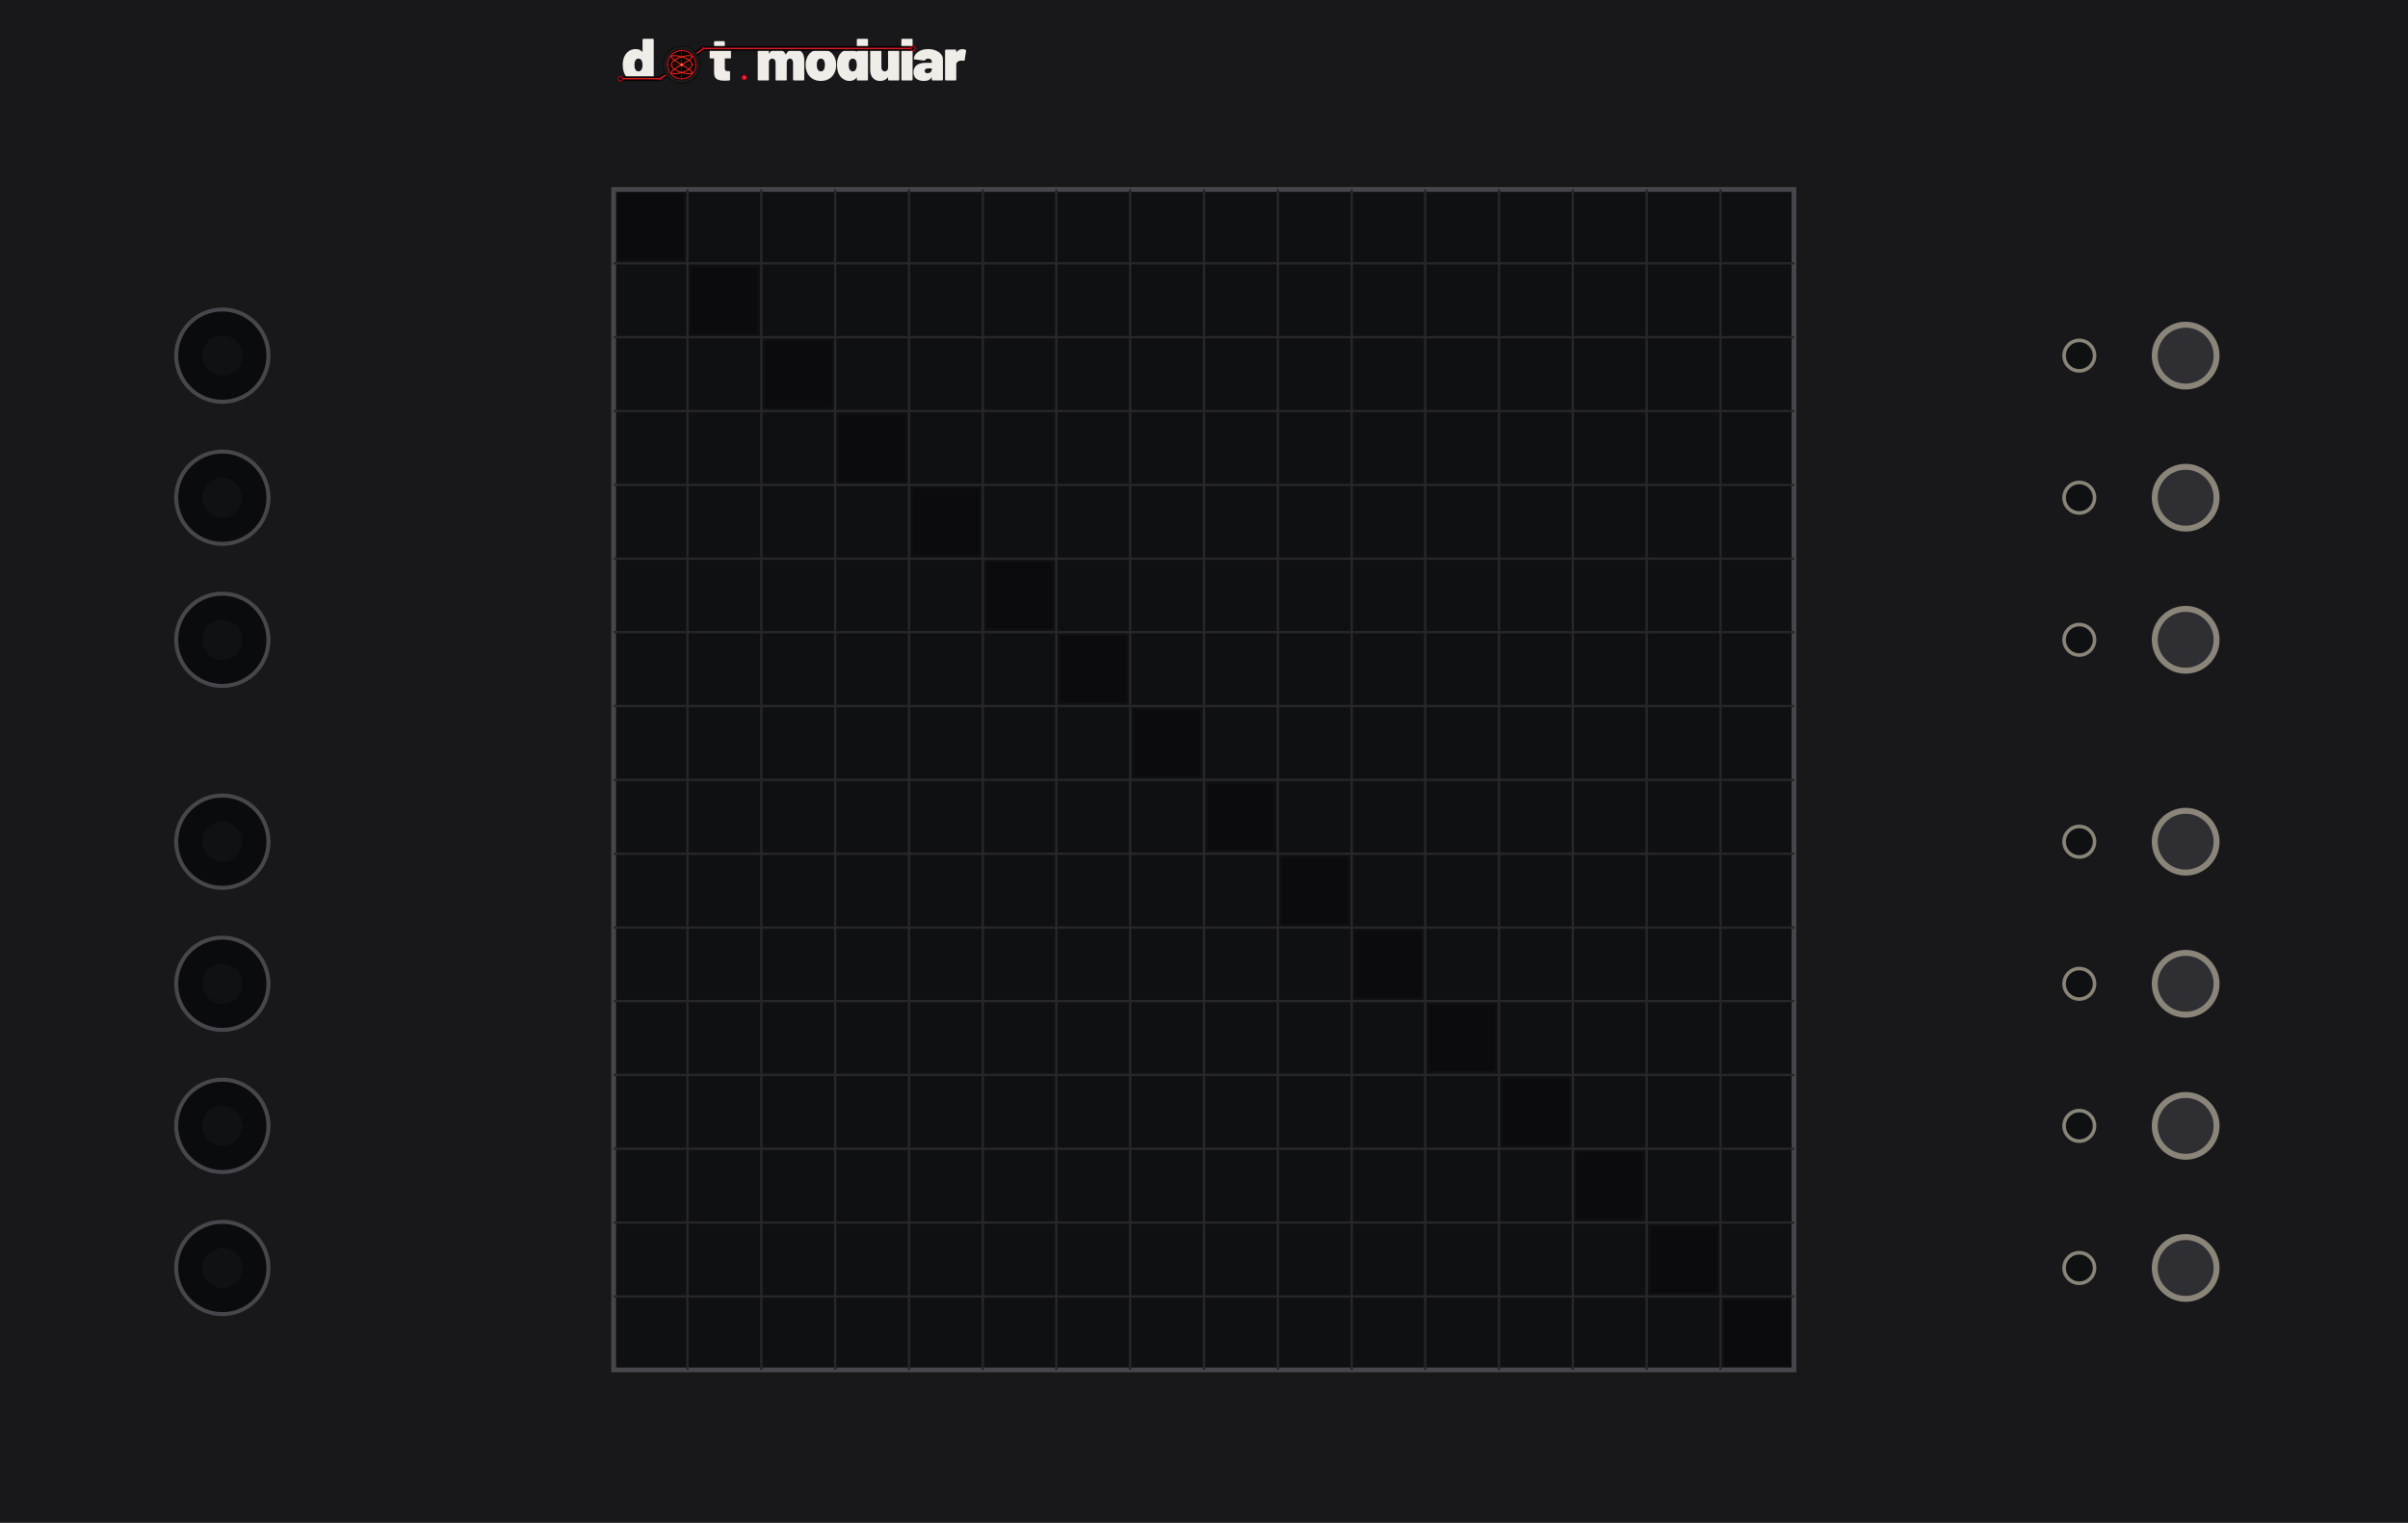
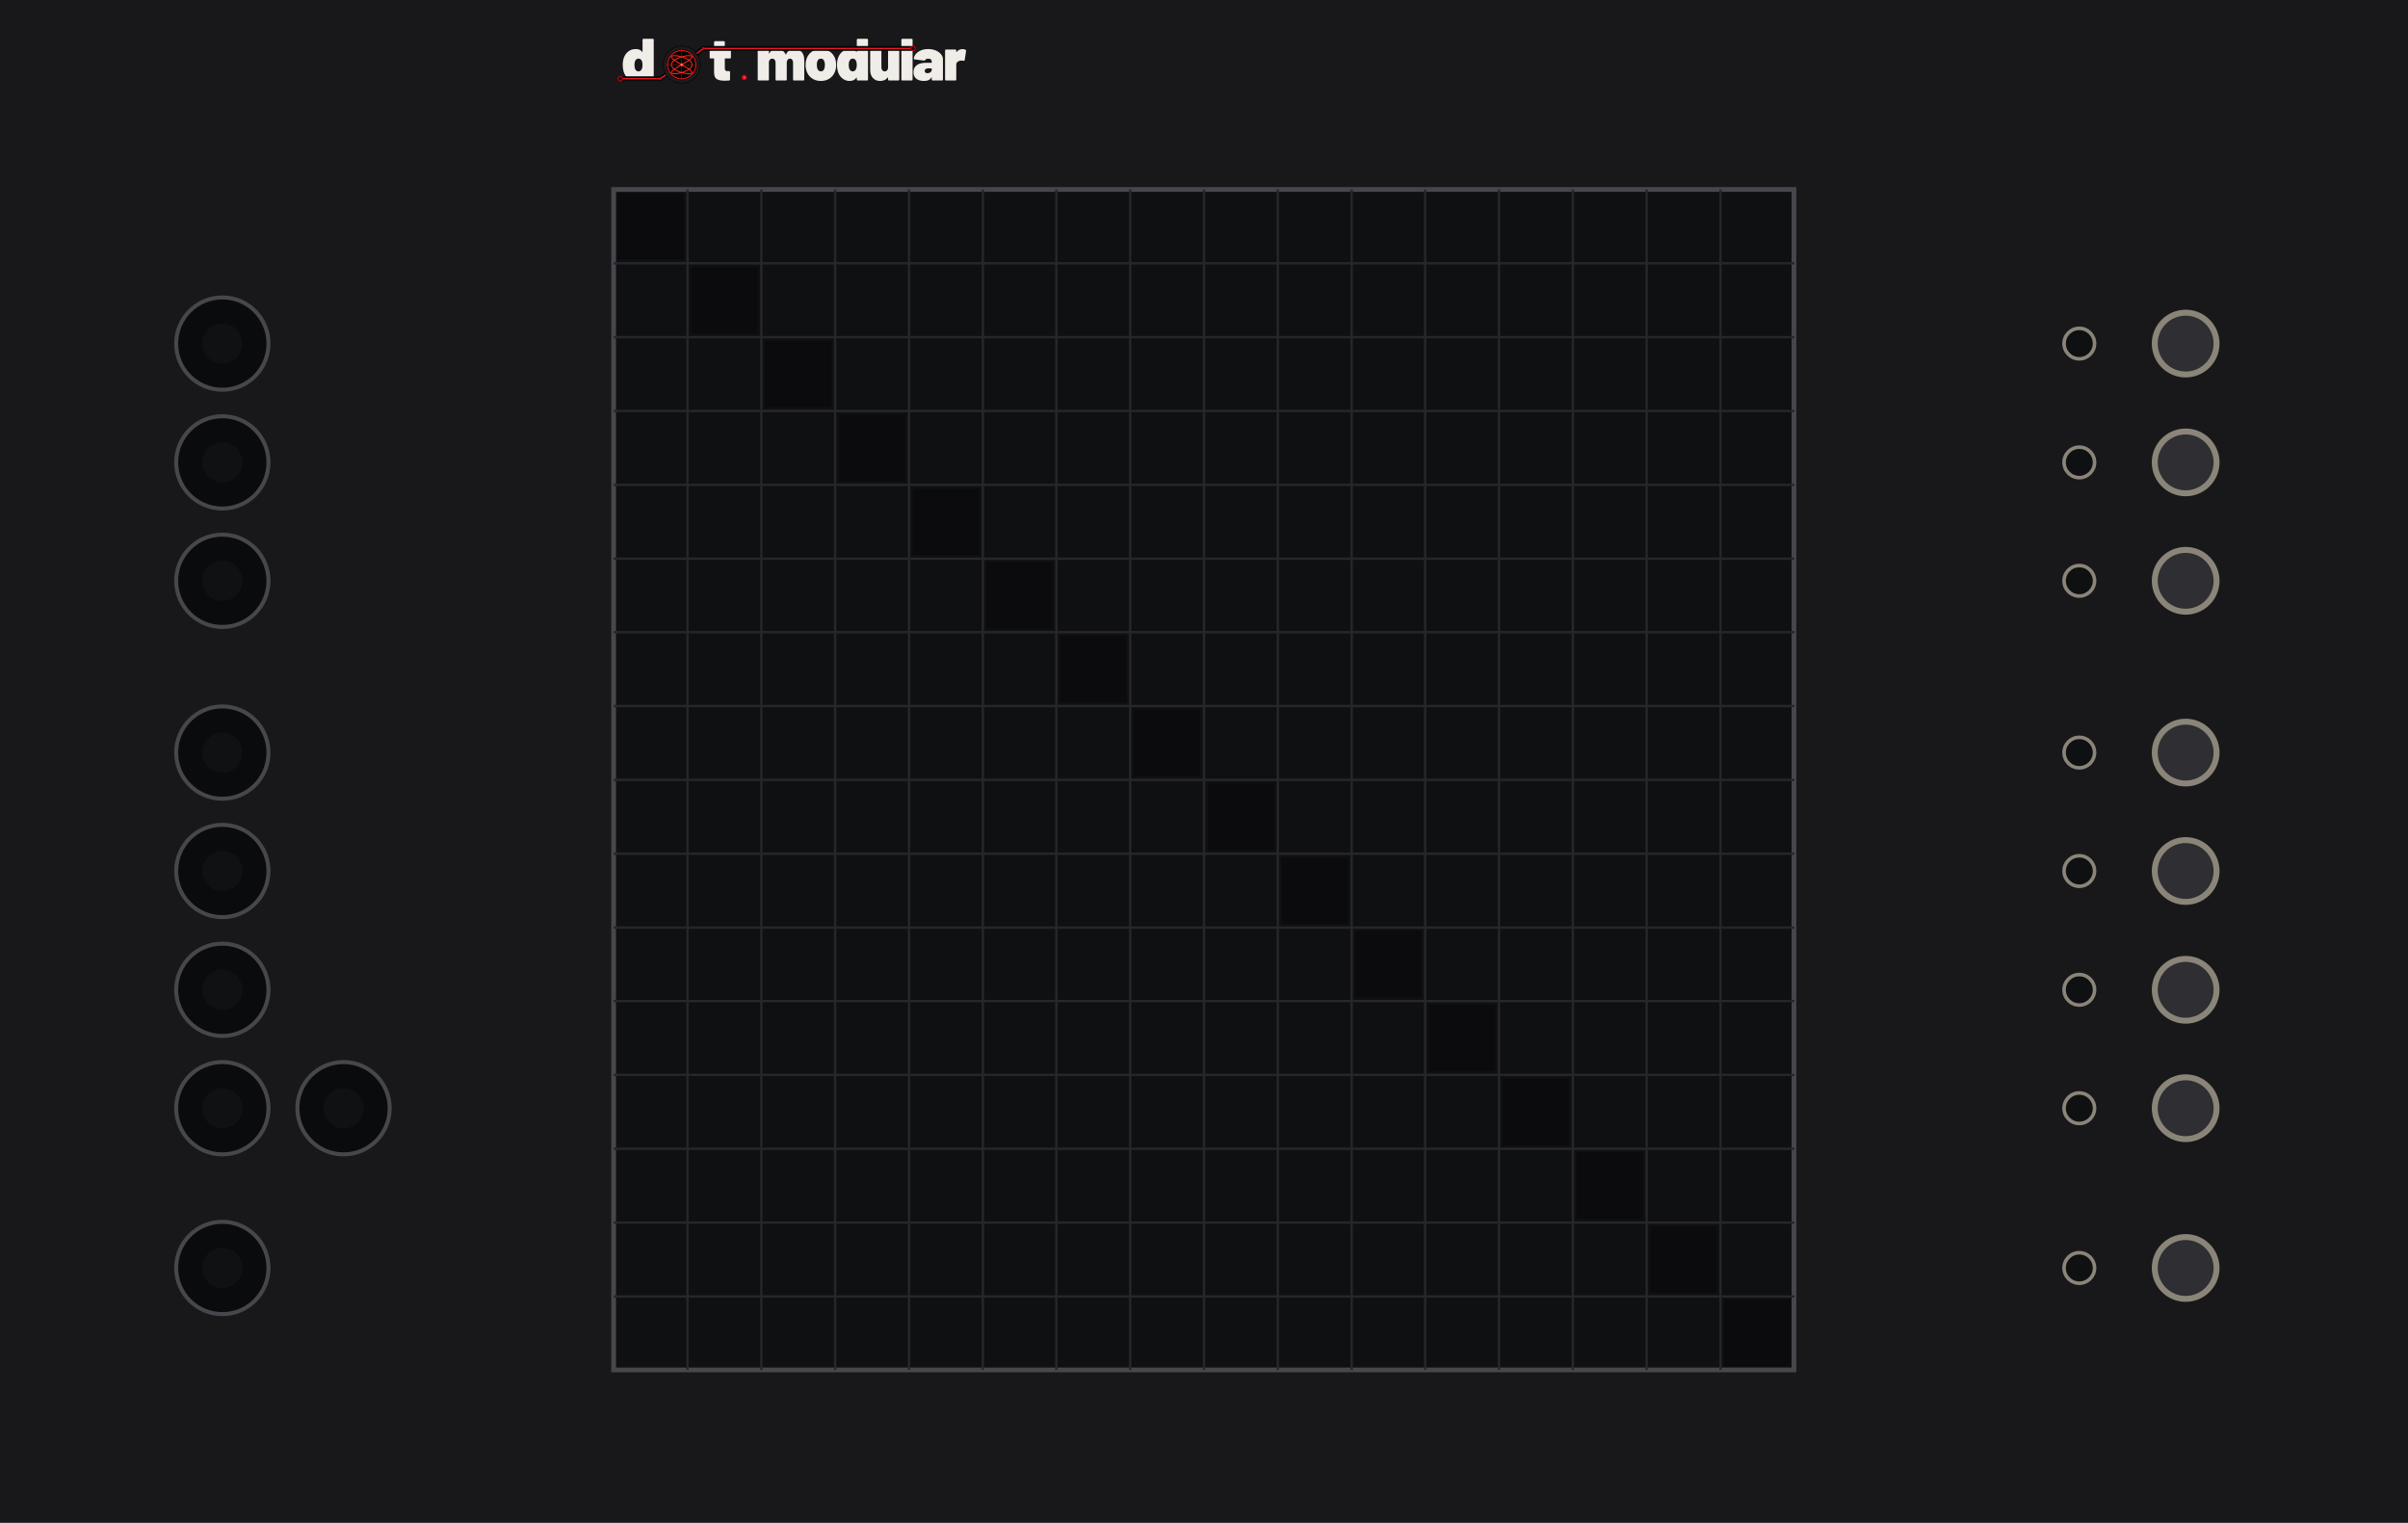
<svg xmlns="http://www.w3.org/2000/svg" width="600.0" height="379.43" viewBox="0 0 600.0 379.43">
  <rect width="600.0" height="379.4" fill="#18181a" />
  <rect x="152.9" y="47.2" width="294.1" height="294.1" fill="#0f1012" stroke="#46464c" stroke-width="1.18" />
  <line x1="171.3" y1="47.2" x2="171.3" y2="341.3" stroke="#26262b" stroke-width="0.59" />
  <line x1="152.9" y1="65.6" x2="447.1" y2="65.6" stroke="#26262b" stroke-width="0.59" />
  <line x1="189.7" y1="47.2" x2="189.7" y2="341.3" stroke="#26262b" stroke-width="0.59" />
  <line x1="152.9" y1="84.0" x2="447.1" y2="84.0" stroke="#26262b" stroke-width="0.59" />
  <line x1="208.1" y1="47.2" x2="208.1" y2="341.3" stroke="#26262b" stroke-width="0.59" />
  <line x1="152.9" y1="102.4" x2="447.1" y2="102.4" stroke="#26262b" stroke-width="0.59" />
  <line x1="226.5" y1="47.2" x2="226.5" y2="341.3" stroke="#26262b" stroke-width="0.59" />
  <line x1="152.9" y1="120.8" x2="447.1" y2="120.8" stroke="#26262b" stroke-width="0.59" />
  <line x1="244.9" y1="47.2" x2="244.9" y2="341.3" stroke="#26262b" stroke-width="0.59" />
  <line x1="152.9" y1="139.2" x2="447.1" y2="139.2" stroke="#26262b" stroke-width="0.59" />
  <line x1="263.2" y1="47.2" x2="263.2" y2="341.3" stroke="#26262b" stroke-width="0.59" />
  <line x1="152.9" y1="157.5" x2="447.1" y2="157.5" stroke="#26262b" stroke-width="0.59" />
  <line x1="281.6" y1="47.2" x2="281.6" y2="341.3" stroke="#26262b" stroke-width="0.59" />
  <line x1="152.9" y1="175.9" x2="447.1" y2="175.9" stroke="#26262b" stroke-width="0.59" />
  <line x1="300.0" y1="47.2" x2="300.0" y2="341.3" stroke="#26262b" stroke-width="0.59" />
  <line x1="152.9" y1="194.3" x2="447.1" y2="194.3" stroke="#26262b" stroke-width="0.59" />
  <line x1="318.4" y1="47.2" x2="318.4" y2="341.3" stroke="#26262b" stroke-width="0.59" />
  <line x1="152.9" y1="212.7" x2="447.1" y2="212.7" stroke="#26262b" stroke-width="0.59" />
  <line x1="336.8" y1="47.2" x2="336.8" y2="341.3" stroke="#26262b" stroke-width="0.59" />
  <line x1="152.9" y1="231.1" x2="447.1" y2="231.1" stroke="#26262b" stroke-width="0.59" />
  <line x1="355.1" y1="47.2" x2="355.1" y2="341.3" stroke="#26262b" stroke-width="0.59" />
  <line x1="152.9" y1="249.4" x2="447.1" y2="249.4" stroke="#26262b" stroke-width="0.59" />
  <line x1="373.5" y1="47.2" x2="373.5" y2="341.3" stroke="#26262b" stroke-width="0.59" />
  <line x1="152.9" y1="267.8" x2="447.1" y2="267.8" stroke="#26262b" stroke-width="0.59" />
  <line x1="391.9" y1="47.2" x2="391.9" y2="341.3" stroke="#26262b" stroke-width="0.59" />
  <line x1="152.9" y1="286.2" x2="447.1" y2="286.2" stroke="#26262b" stroke-width="0.59" />
  <line x1="410.3" y1="47.2" x2="410.3" y2="341.3" stroke="#26262b" stroke-width="0.59" />
  <line x1="152.9" y1="304.6" x2="447.1" y2="304.6" stroke="#26262b" stroke-width="0.59" />
  <line x1="428.7" y1="47.2" x2="428.7" y2="341.3" stroke="#26262b" stroke-width="0.59" />
  <line x1="152.9" y1="323.0" x2="447.1" y2="323.0" stroke="#26262b" stroke-width="0.59" />
  <rect x="153.8" y="48.1" width="16.6" height="16.6" fill="#000000" opacity="0.30" />
  <rect x="172.2" y="66.5" width="16.6" height="16.6" fill="#000000" opacity="0.30" />
  <rect x="190.6" y="84.9" width="16.6" height="16.6" fill="#000000" opacity="0.30" />
  <rect x="209.0" y="103.3" width="16.6" height="16.6" fill="#000000" opacity="0.30" />
  <rect x="227.4" y="121.7" width="16.6" height="16.6" fill="#000000" opacity="0.30" />
  <rect x="245.7" y="140.0" width="16.6" height="16.6" fill="#000000" opacity="0.30" />
  <rect x="264.1" y="158.4" width="16.6" height="16.6" fill="#000000" opacity="0.30" />
  <rect x="282.5" y="176.8" width="16.6" height="16.6" fill="#000000" opacity="0.30" />
  <rect x="300.9" y="195.2" width="16.6" height="16.6" fill="#000000" opacity="0.30" />
  <rect x="319.3" y="213.6" width="16.6" height="16.6" fill="#000000" opacity="0.30" />
  <rect x="337.6" y="231.9" width="16.6" height="16.6" fill="#000000" opacity="0.30" />
  <rect x="356.0" y="250.3" width="16.6" height="16.6" fill="#000000" opacity="0.30" />
  <rect x="374.4" y="268.7" width="16.6" height="16.6" fill="#000000" opacity="0.30" />
  <rect x="392.8" y="287.1" width="16.6" height="16.6" fill="#000000" opacity="0.30" />
  <rect x="411.2" y="305.5" width="16.6" height="16.6" fill="#000000" opacity="0.30" />
  <rect x="429.6" y="323.8" width="16.6" height="16.6" fill="#000000" opacity="0.30" />
  <g transform="translate(152.95,8.86) scale(0.13482) translate(-26.00,-65.00)">
    <g transform="translate(40.00,148.00) scale(0.11,-0.11)">
      <path d="M370 700H528Q535 700 539.0 696.0Q543 692 543 685V15Q543 8 539.0 4.0Q535 0 528 0H370Q363 0 359.0 4.0Q355 8 355 15V45Q355 48 353.0 49.0Q351 50 349 47Q312 -8 233 -8Q166 -8 112.5 34.5Q59 77 37 150Q22 200 22 262Q22 334 44 390Q68 451 119.0 489.5Q170 528 241 528Q314 528 349 482Q351 480 353.0 480.5Q355 481 355 484V685Q355 692 359.0 696.0Q363 700 370 700ZM355 259Q355 307 339 336Q321 367 287 367Q251 367 234 334Q219 306 219 259Q219 214 234 186Q252 153 287 153Q322 153 340 187Q355 216 355 259Z" fill="#f0ede8" />
    </g>
    <g transform="translate(201.37,148.00) scale(0.11,-0.11)">
      <path d="M358 370H275Q270 370 270 365V208Q270 158 306 158H343Q350 158 354.0 154.0Q358 150 358 143V15Q358 1 343 -1Q304 -4 268 -4Q177 -4 134.0 24.0Q91 52 90 130V365Q90 370 85 370H31Q24 370 20.0 374.0Q16 378 16 385V505Q16 512 20.0 516.0Q24 520 31 520H85Q90 520 90 525V645Q90 652 94.0 656.0Q98 660 105 660H255Q262 660 266.0 656.0Q270 652 270 645V525Q270 520 275 520H358Q365 520 369.0 516.0Q373 512 373 505V385Q373 378 369.0 374.0Q365 370 358 370Z" fill="#f0ede8" />
    </g>
    <g transform="translate(288.27,148.00) scale(0.11,-0.11)">
      <path d="M815 341V15Q815 8 811.0 4.0Q807 0 800 0H642Q635 0 631.0 4.0Q627 8 627 15V300Q627 330 612.5 348.5Q598 367 575 367Q551 367 536.0 348.5Q521 330 521 300V15Q521 8 517.0 4.0Q513 0 506 0H348Q341 0 337.0 4.0Q333 8 333 15V300Q333 330 317.5 348.5Q302 367 277 367Q255 367 240.5 353.5Q226 340 222 317Q221 315 221 311V15Q221 8 217.0 4.0Q213 0 206 0H48Q41 0 37.0 4.0Q33 8 33 15V505Q33 512 37.0 516.0Q41 520 48 520H206Q213 520 217.0 516.0Q221 512 221 505V455Q221 451 223.0 451.0Q225 451 227 454Q265 528 355 528Q406 528 444.5 504.5Q483 481 503 437Q506 432 509 438Q529 483 564.5 505.5Q600 528 648 528Q727 528 771.0 479.0Q815 430 815 341Z" fill="#f0ede8" />
    </g>
    <g transform="translate(377.92,148.00) scale(0.11,-0.11)">
      <path d="M32 181Q22 217 22 261Q22 310 34 350Q58 433 122.5 480.5Q187 528 280 528Q373 528 436.5 480.5Q500 433 524 352Q536 310 536 263Q536 225 528 187Q507 97 441.5 44.5Q376 -8 279 -8Q184 -8 118.5 43.0Q53 94 32 181ZM343 217Q347 236 347 262Q347 285 342 308Q327 367 279 367Q229 367 216 308Q211 291 211 262Q211 236 215 217Q230 153 279 153Q305 153 321.0 170.5Q337 188 343 217Z" fill="#f0ede8" />
    </g>
    <g transform="translate(436.00,148.00) scale(0.11,-0.11)">
      <path d="M370 700H528Q535 700 539.0 696.0Q543 692 543 685V15Q543 8 539.0 4.0Q535 0 528 0H370Q363 0 359.0 4.0Q355 8 355 15V45Q355 48 353.0 49.0Q351 50 349 47Q312 -8 233 -8Q166 -8 112.5 34.5Q59 77 37 150Q22 200 22 262Q22 334 44 390Q68 451 119.0 489.5Q170 528 241 528Q314 528 349 482Q351 480 353.0 480.5Q355 481 355 484V685Q355 692 359.0 696.0Q363 700 370 700ZM355 259Q355 307 339 336Q321 367 287 367Q251 367 234 334Q219 306 219 259Q219 214 234 186Q252 153 287 153Q322 153 340 187Q355 216 355 259Z" fill="#f0ede8" />
    </g>
    <g transform="translate(496.39,148.00) scale(0.11,-0.11)">
      <path d="M346 520H504Q511 520 515.0 516.0Q519 512 519 505V15Q519 8 515.0 4.0Q511 0 504 0H346Q339 0 335.0 4.0Q331 8 331 15V48Q331 51 329.0 52.0Q327 53 325 50Q284 -8 197 -8Q121 -8 76.0 41.5Q31 91 31 179V505Q31 512 35.0 516.0Q39 520 46 520H204Q211 520 215.0 516.0Q219 512 219 505V220Q219 190 234.5 171.5Q250 153 275 153Q297 153 311.5 166.5Q326 180 330 203Q331 205 331 209V505Q331 512 335.0 516.0Q339 520 346 520Z" fill="#f0ede8" />
    </g>
    <g transform="translate(553.81,148.00) scale(0.11,-0.11)">
      <path d="M33 15V685Q33 692 37.0 696.0Q41 700 48 700H206Q213 700 217.0 696.0Q221 692 221 685V15Q221 8 217.0 4.0Q213 0 206 0H48Q41 0 37.0 4.0Q33 8 33 15Z" fill="#f0ede8" />
    </g>
    <g transform="translate(578.45,148.00) scale(0.11,-0.11)">
      <path d="M507 355V15Q507 8 503.0 4.0Q499 0 492 0H334Q327 0 323.0 4.0Q319 8 319 15V50Q319 54 317.5 54.5Q316 55 314 52Q297 21 267.0 6.5Q237 -8 188 -8Q106 -8 59.0 29.5Q12 67 12 139Q12 215 65.5 256.0Q119 297 221 297H314Q319 297 319 302V320Q319 341 303.5 354.0Q288 367 262 367Q244 367 230.0 361.0Q216 355 210 345Q206 338 202.5 335.5Q199 333 193 334L32 354Q18 356 18 366Q22 411 54.0 448.0Q86 485 139.5 506.5Q193 528 259 528Q327 528 384.0 505.0Q441 482 474.0 442.0Q507 402 507 355ZM319 185V198Q319 203 314 203H264Q201 203 201 162Q201 144 212.5 133.0Q224 122 246 122Q278 122 298.5 139.0Q319 156 319 185Z" fill="#f0ede8" />
    </g>
    <g transform="translate(634.55,148.00) scale(0.11,-0.11)">
      <path d="M379 514Q388 509 386 495L362 341Q361 333 356.5 331.0Q352 329 344 331Q326 335 312 335Q297 335 284 332Q258 327 239.5 310.5Q221 294 221 266V15Q221 8 217.0 4.0Q213 0 206 0H48Q41 0 37.0 4.0Q33 8 33 15V505Q33 512 37.0 516.0Q41 520 48 520H206Q213 520 217.0 516.0Q221 512 221 505V481Q221 478 223.0 477.0Q225 476 226 478Q264 527 325 527Q359 527 379 514Z" fill="#f0ede8" />
    </g>
    <path d="M 38.0,144.8 L 111.3,144.8 L 151.4,118.8 L 191.6,88.8 L 578.9,88.8" fill="none" stroke="#070707" stroke-width="9.0" stroke-linecap="round" stroke-linejoin="round" />
    <path d="M 38.0,144.8 L 111.3,144.8 L 151.4,118.8 L 191.6,88.8 L 578.9,88.8" fill="none" stroke="#d4001a" stroke-width="2.60" stroke-linecap="round" stroke-linejoin="round" />
    <path d="M 38.0,144.8 L 111.3,144.8 L 151.4,118.8 L 191.6,88.8 L 578.9,88.8" fill="none" stroke="#ff5533" stroke-width="0.88" stroke-linecap="round" stroke-linejoin="round" opacity="0.7" />
    <circle cx="38.0" cy="144.8" r="4.2" fill="#0d0d0d" stroke="#d4001a" stroke-width="1.76" />
    <circle cx="578.9" cy="88.8" r="4.2" fill="#0d0d0d" stroke="#d4001a" stroke-width="1.76" />
    <circle cx="111.3" cy="144.8" r="2.4" fill="#d4001a" />
    <circle cx="191.6" cy="88.8" r="2.4" fill="#d4001a" />
    <g transform="translate(151.430,118.850)">
      <circle r="34.100" fill="#1c1c1c" stroke="#000000" stroke-width="1.023" />
      <circle r="28.644" fill="#0a0202" />
      <g stroke="#a83020" stroke-width="0.682" opacity="0.9">
        <line x1="-28.644" y1="0" x2="28.644" y2="0" />
        <line x1="0" y1="-28.644" x2="0" y2="28.644" />
      </g>
      <g stroke="#7a2018" stroke-width="0.443" opacity="0.6">
        <line x1="-28.644" y1="-14.322" x2="28.644" y2="-14.322" />
        <line x1="-14.322" y1="-28.644" x2="-14.322" y2="28.644" />
        <line x1="-28.644" y1="14.322" x2="28.644" y2="14.322" />
        <line x1="14.322" y1="-28.644" x2="14.322" y2="28.644" />
      </g>
      <path d="M 19.10,0.00 L 19.01,1.05 L 18.76,2.09 L 18.34,3.13 L 17.76,4.16 L 17.01,5.16 L 16.12,6.15 L 15.09,7.11 L 13.92,8.05 L 12.63,8.95 L 11.22,9.82 L 9.72,10.65 L 8.13,11.44 L 6.47,12.18 L 4.75,12.87 L 2.99,13.52 L 1.20,14.11 L -0.60,14.64 L -2.39,15.12 L -4.17,15.54 L -5.90,15.89 L -7.58,16.18 L -9.20,16.41 L -10.73,16.58 L -12.17,16.68 L -13.50,16.71 L -14.71,16.68 L -15.79,16.58 L -16.73,16.41 L -17.53,16.18 L -18.16,15.89 L -18.64,15.54 L -18.95,15.12 L -19.09,14.64 L -19.06,14.11 L -18.86,13.52 L -18.50,12.87 L -17.97,12.18 L -17.28,11.44 L -16.44,10.65 L -15.45,9.82 L -14.32,8.95 L -13.07,8.05 L -11.70,7.11 L -10.23,6.15 L -8.67,5.16 L -7.03,4.16 L -5.33,3.13 L -3.58,2.09 L -1.80,1.05 L -0.00,0.00 L 1.80,-1.05 L 3.58,-2.09 L 5.33,-3.13 L 7.03,-4.16 L 8.67,-5.16 L 10.23,-6.15 L 11.70,-7.11 L 13.07,-8.05 L 14.32,-8.95 L 15.45,-9.82 L 16.44,-10.65 L 17.28,-11.44 L 17.97,-12.18 L 18.50,-12.87 L 18.86,-13.52 L 19.06,-14.11 L 19.09,-14.64 L 18.95,-15.12 L 18.64,-15.54 L 18.16,-15.89 L 17.53,-16.18 L 16.73,-16.41 L 15.79,-16.58 L 14.71,-16.68 L 13.50,-16.71 L 12.17,-16.68 L 10.73,-16.58 L 9.20,-16.41 L 7.58,-16.18 L 5.90,-15.89 L 4.17,-15.54 L 2.39,-15.12 L 0.60,-14.64 L -1.20,-14.11 L -2.99,-13.52 L -4.75,-12.87 L -6.47,-12.18 L -8.13,-11.44 L -9.72,-10.65 L -11.22,-9.82 L -12.63,-8.95 L -13.92,-8.05 L -15.09,-7.11 L -16.12,-6.15 L -17.01,-5.16 L -17.76,-4.16 L -18.34,-3.13 L -18.76,-2.09 L -19.01,-1.05 L -19.10,-0.00 L -19.01,1.05 L -18.76,2.09 L -18.34,3.13 L -17.76,4.16 L -17.01,5.16 L -16.12,6.15 L -15.09,7.11 L -13.92,8.05 L -12.63,8.95 L -11.22,9.82 L -9.72,10.65 L -8.13,11.44 L -6.47,12.18 L -4.75,12.87 L -2.99,13.52 L -1.20,14.11 L 0.60,14.64 L 2.39,15.12 L 4.17,15.54 L 5.90,15.89 L 7.58,16.18 L 9.20,16.41 L 10.73,16.58 L 12.17,16.68 L 13.50,16.71 L 14.71,16.68 L 15.79,16.58 L 16.73,16.41 L 17.53,16.18 L 18.16,15.89 L 18.64,15.54 L 18.95,15.12 L 19.09,14.64 L 19.06,14.11 L 18.86,13.52 L 18.50,12.87 L 17.97,12.18 L 17.28,11.44 L 16.44,10.65 L 15.45,9.82 L 14.32,8.95 L 13.07,8.05 L 11.70,7.11 L 10.23,6.15 L 8.67,5.16 L 7.03,4.16 L 5.33,3.13 L 3.58,2.09 L 1.80,1.05 L 0.00,0.00 L -1.80,-1.05 L -3.58,-2.09 L -5.33,-3.13 L -7.03,-4.16 L -8.67,-5.16 L -10.23,-6.15 L -11.70,-7.11 L -13.07,-8.05 L -14.32,-8.95 L -15.45,-9.82 L -16.44,-10.65 L -17.28,-11.44 L -17.97,-12.18 L -18.50,-12.87 L -18.86,-13.52 L -19.06,-14.11 L -19.09,-14.64 L -18.95,-15.12 L -18.64,-15.54 L -18.16,-15.89 L -17.53,-16.18 L -16.73,-16.41 L -15.79,-16.58 L -14.71,-16.68 L -13.50,-16.71 L -12.17,-16.68 L -10.73,-16.58 L -9.20,-16.41 L -7.58,-16.18 L -5.90,-15.89 L -4.17,-15.54 L -2.39,-15.12 L -0.60,-14.64 L 1.20,-14.11 L 2.99,-13.52 L 4.75,-12.87 L 6.47,-12.18 L 8.13,-11.44 L 9.72,-10.65 L 11.22,-9.82 L 12.63,-8.95 L 13.92,-8.05 L 15.09,-7.11 L 16.12,-6.15 L 17.01,-5.16 L 17.76,-4.16 L 18.34,-3.13 L 18.76,-2.09 L 19.01,-1.05 L 19.10,-0.00 Z" fill="none" stroke="#ff2a1a" stroke-width="1.705" stroke-linejoin="round" />
      <circle r="26.257" fill="none" stroke="#d4001a" stroke-width="1.876" />
      <circle r="26.257" fill="none" stroke="#ff5533" stroke-width="0.614" opacity="0.7" />
      <circle r="2.899" fill="#ff3322" />
      <circle r="1.364" fill="#ffccbb" />
    </g>
    <circle cx="267.1" cy="142.5" r="5.0" fill="#d4001a" />
    <circle cx="267.1" cy="142.5" r="2.0" fill="#ff5544" />
  </g>
-   <circle cx="55.4" cy="88.6" r="11.5" fill="#0a0b0c" stroke="#46464c" stroke-width="1" />
-   <circle cx="55.4" cy="88.6" r="5.0" fill="#101113" />
-   <circle cx="544.6" cy="88.6" r="7.7" fill="#2e2e33" stroke="#8a8578" stroke-width="1.48" />
-   <circle cx="518.1" cy="88.6" r="3.8" fill="#0f1012" stroke="#8a8578" stroke-width="0.89" />
-   <circle cx="55.4" cy="124.0" r="11.5" fill="#0a0b0c" stroke="#46464c" stroke-width="1" />
-   <circle cx="55.4" cy="124.0" r="5.0" fill="#101113" />
-   <circle cx="544.6" cy="124.0" r="7.7" fill="#2e2e33" stroke="#8a8578" stroke-width="1.48" />
-   <circle cx="518.1" cy="124.0" r="3.8" fill="#0f1012" stroke="#8a8578" stroke-width="0.89" />
-   <circle cx="55.4" cy="159.4" r="11.5" fill="#0a0b0c" stroke="#46464c" stroke-width="1" />
-   <circle cx="55.4" cy="159.4" r="5.0" fill="#101113" />
-   <circle cx="544.6" cy="159.4" r="7.7" fill="#2e2e33" stroke="#8a8578" stroke-width="1.48" />
-   <circle cx="518.1" cy="159.4" r="3.8" fill="#0f1012" stroke="#8a8578" stroke-width="0.89" />
-   <circle cx="55.4" cy="209.7" r="11.5" fill="#0a0b0c" stroke="#46464c" stroke-width="1" />
-   <circle cx="55.4" cy="209.7" r="5.0" fill="#101113" />
-   <circle cx="544.6" cy="209.7" r="7.7" fill="#2e2e33" stroke="#8a8578" stroke-width="1.48" />
-   <circle cx="518.1" cy="209.7" r="3.8" fill="#0f1012" stroke="#8a8578" stroke-width="0.89" />
-   <circle cx="55.4" cy="245.1" r="11.5" fill="#0a0b0c" stroke="#46464c" stroke-width="1" />
-   <circle cx="55.4" cy="245.1" r="5.0" fill="#101113" />
-   <circle cx="544.6" cy="245.1" r="7.7" fill="#2e2e33" stroke="#8a8578" stroke-width="1.48" />
-   <circle cx="518.1" cy="245.1" r="3.8" fill="#0f1012" stroke="#8a8578" stroke-width="0.89" />
-   <circle cx="55.4" cy="280.5" r="11.5" fill="#0a0b0c" stroke="#46464c" stroke-width="1" />
-   <circle cx="55.4" cy="280.5" r="5.0" fill="#101113" />
-   <circle cx="544.6" cy="280.5" r="7.7" fill="#2e2e33" stroke="#8a8578" stroke-width="1.48" />
-   <circle cx="518.1" cy="280.5" r="3.8" fill="#0f1012" stroke="#8a8578" stroke-width="0.89" />
+   <circle cx="55.4" cy="85.6" r="11.5" fill="#0a0b0c" stroke="#46464c" stroke-width="1" />
+   <circle cx="55.4" cy="85.6" r="5.0" fill="#101113" />
+   <circle cx="544.6" cy="85.6" r="7.7" fill="#2e2e33" stroke="#8a8578" stroke-width="1.48" />
+   <circle cx="518.1" cy="85.6" r="3.8" fill="#0f1012" stroke="#8a8578" stroke-width="0.89" />
+   <circle cx="55.4" cy="115.2" r="11.5" fill="#0a0b0c" stroke="#46464c" stroke-width="1" />
+   <circle cx="55.4" cy="115.2" r="5.0" fill="#101113" />
+   <circle cx="544.6" cy="115.2" r="7.7" fill="#2e2e33" stroke="#8a8578" stroke-width="1.48" />
+   <circle cx="518.1" cy="115.2" r="3.8" fill="#0f1012" stroke="#8a8578" stroke-width="0.89" />
+   <circle cx="55.4" cy="144.7" r="11.5" fill="#0a0b0c" stroke="#46464c" stroke-width="1" />
+   <circle cx="55.4" cy="144.7" r="5.0" fill="#101113" />
+   <circle cx="544.6" cy="144.7" r="7.7" fill="#2e2e33" stroke="#8a8578" stroke-width="1.48" />
+   <circle cx="518.1" cy="144.7" r="3.8" fill="#0f1012" stroke="#8a8578" stroke-width="0.89" />
+   <circle cx="55.4" cy="187.5" r="11.5" fill="#0a0b0c" stroke="#46464c" stroke-width="1" />
+   <circle cx="55.4" cy="187.5" r="5.0" fill="#101113" />
+   <circle cx="544.6" cy="187.5" r="7.7" fill="#2e2e33" stroke="#8a8578" stroke-width="1.48" />
+   <circle cx="518.1" cy="187.5" r="3.8" fill="#0f1012" stroke="#8a8578" stroke-width="0.89" />
+   <circle cx="55.4" cy="217.0" r="11.5" fill="#0a0b0c" stroke="#46464c" stroke-width="1" />
+   <circle cx="55.4" cy="217.0" r="5.0" fill="#101113" />
+   <circle cx="544.6" cy="217.0" r="7.7" fill="#2e2e33" stroke="#8a8578" stroke-width="1.48" />
+   <circle cx="518.1" cy="217.0" r="3.8" fill="#0f1012" stroke="#8a8578" stroke-width="0.89" />
+   <circle cx="55.4" cy="246.6" r="11.5" fill="#0a0b0c" stroke="#46464c" stroke-width="1" />
+   <circle cx="55.4" cy="246.6" r="5.0" fill="#101113" />
+   <circle cx="544.6" cy="246.6" r="7.7" fill="#2e2e33" stroke="#8a8578" stroke-width="1.48" />
+   <circle cx="518.1" cy="246.6" r="3.8" fill="#0f1012" stroke="#8a8578" stroke-width="0.89" />
+   <circle cx="55.4" cy="276.1" r="11.5" fill="#0a0b0c" stroke="#46464c" stroke-width="1" />
+   <circle cx="55.4" cy="276.1" r="5.0" fill="#101113" />
+   <circle cx="85.6" cy="276.1" r="11.5" fill="#0a0b0c" stroke="#46464c" stroke-width="1" />
+   <circle cx="85.6" cy="276.1" r="5.0" fill="#101113" />
+   <circle cx="544.6" cy="276.1" r="7.7" fill="#2e2e33" stroke="#8a8578" stroke-width="1.48" />
+   <circle cx="518.1" cy="276.1" r="3.8" fill="#0f1012" stroke="#8a8578" stroke-width="0.89" />
  <circle cx="55.4" cy="315.9" r="11.5" fill="#0a0b0c" stroke="#46464c" stroke-width="1" />
  <circle cx="55.4" cy="315.9" r="5.0" fill="#101113" />
  <circle cx="544.6" cy="315.9" r="7.7" fill="#2e2e33" stroke="#8a8578" stroke-width="1.48" />
  <circle cx="518.1" cy="315.9" r="3.8" fill="#0f1012" stroke="#8a8578" stroke-width="0.89" />
  <g id="components">
-     <circle id="input_trig_rotate" cx="55.36" cy="88.58" r="1" fill="none" stroke="none" />
-     <circle id="param_btn_rotate" cx="544.64" cy="88.58" r="1" fill="none" stroke="none" />
-     <circle id="light_pending_rotate" cx="518.06" cy="88.58" r="1" fill="none" stroke="none" />
-     <circle id="input_trig_reflect" cx="55.36" cy="124.02" r="1" fill="none" stroke="none" />
-     <circle id="param_btn_reflect" cx="544.64" cy="124.02" r="1" fill="none" stroke="none" />
-     <circle id="light_pending_reflect" cx="518.06" cy="124.02" r="1" fill="none" stroke="none" />
-     <circle id="input_trig_invert" cx="55.36" cy="159.45" r="1" fill="none" stroke="none" />
-     <circle id="param_btn_invert" cx="544.64" cy="159.45" r="1" fill="none" stroke="none" />
-     <circle id="light_pending_invert" cx="518.06" cy="159.45" r="1" fill="none" stroke="none" />
-     <circle id="input_trig_collapse" cx="55.36" cy="209.65" r="1" fill="none" stroke="none" />
-     <circle id="param_btn_collapse" cx="544.64" cy="209.65" r="1" fill="none" stroke="none" />
-     <circle id="light_pending_collapse" cx="518.06" cy="209.65" r="1" fill="none" stroke="none" />
-     <circle id="input_trig_collapseall" cx="55.36" cy="245.08" r="1" fill="none" stroke="none" />
-     <circle id="param_btn_collapseall" cx="544.64" cy="245.08" r="1" fill="none" stroke="none" />
-     <circle id="light_pending_collapseall" cx="518.06" cy="245.08" r="1" fill="none" stroke="none" />
-     <circle id="input_trig_expand" cx="55.36" cy="280.51" r="1" fill="none" stroke="none" />
-     <circle id="param_btn_expand" cx="544.64" cy="280.51" r="1" fill="none" stroke="none" />
-     <circle id="light_pending_expand" cx="518.06" cy="280.51" r="1" fill="none" stroke="none" />
-     <circle id="input_trig_random" cx="55.36" cy="315.94" r="1" fill="none" stroke="none" />
-     <circle id="param_btn_random" cx="544.64" cy="315.94" r="1" fill="none" stroke="none" />
-     <circle id="light_pending_random" cx="518.06" cy="315.94" r="1" fill="none" stroke="none" />
+     <circle id="input_trig_rotate" cx="55.36" cy="85.63" r="1" fill="none" stroke="none" />
+     <circle id="param_btn_rotate" cx="544.64" cy="85.63" r="1" fill="none" stroke="none" />
+     <circle id="light_pending_rotate" cx="518.06" cy="85.63" r="1" fill="none" stroke="none" />
+     <circle id="input_trig_reflect" cx="55.36" cy="115.16" r="1" fill="none" stroke="none" />
+     <circle id="param_btn_reflect" cx="544.64" cy="115.16" r="1" fill="none" stroke="none" />
+     <circle id="light_pending_reflect" cx="518.06" cy="115.16" r="1" fill="none" stroke="none" />
+     <circle id="input_trig_invert" cx="55.36" cy="144.69" r="1" fill="none" stroke="none" />
+     <circle id="param_btn_invert" cx="544.64" cy="144.69" r="1" fill="none" stroke="none" />
+     <circle id="light_pending_invert" cx="518.06" cy="144.69" r="1" fill="none" stroke="none" />
+     <circle id="input_trig_collapse" cx="55.36" cy="187.50" r="1" fill="none" stroke="none" />
+     <circle id="param_btn_collapse" cx="544.64" cy="187.50" r="1" fill="none" stroke="none" />
+     <circle id="light_pending_collapse" cx="518.06" cy="187.50" r="1" fill="none" stroke="none" />
+     <circle id="input_trig_collapseall" cx="55.36" cy="217.03" r="1" fill="none" stroke="none" />
+     <circle id="param_btn_collapseall" cx="544.64" cy="217.03" r="1" fill="none" stroke="none" />
+     <circle id="light_pending_collapseall" cx="518.06" cy="217.03" r="1" fill="none" stroke="none" />
+     <circle id="input_trig_expand" cx="55.36" cy="246.56" r="1" fill="none" stroke="none" />
+     <circle id="param_btn_expand" cx="544.64" cy="246.56" r="1" fill="none" stroke="none" />
+     <circle id="light_pending_expand" cx="518.06" cy="246.56" r="1" fill="none" stroke="none" />
+     <circle id="input_trig_random" cx="55.36" cy="276.08" r="1" fill="none" stroke="none" />
+     <circle id="input_back_random" cx="85.63" cy="276.08" r="1" fill="none" stroke="none" />
+     <circle id="param_btn_random" cx="544.64" cy="276.08" r="1" fill="none" stroke="none" />
+     <circle id="light_pending_random" cx="518.06" cy="276.08" r="1" fill="none" stroke="none" />
+     <circle id="input_trig_truerev" cx="55.36" cy="315.94" r="1" fill="none" stroke="none" />
+     <circle id="param_btn_truerev" cx="544.64" cy="315.94" r="1" fill="none" stroke="none" />
+     <circle id="light_pending_truerev" cx="518.06" cy="315.94" r="1" fill="none" stroke="none" />
  </g>
</svg>
